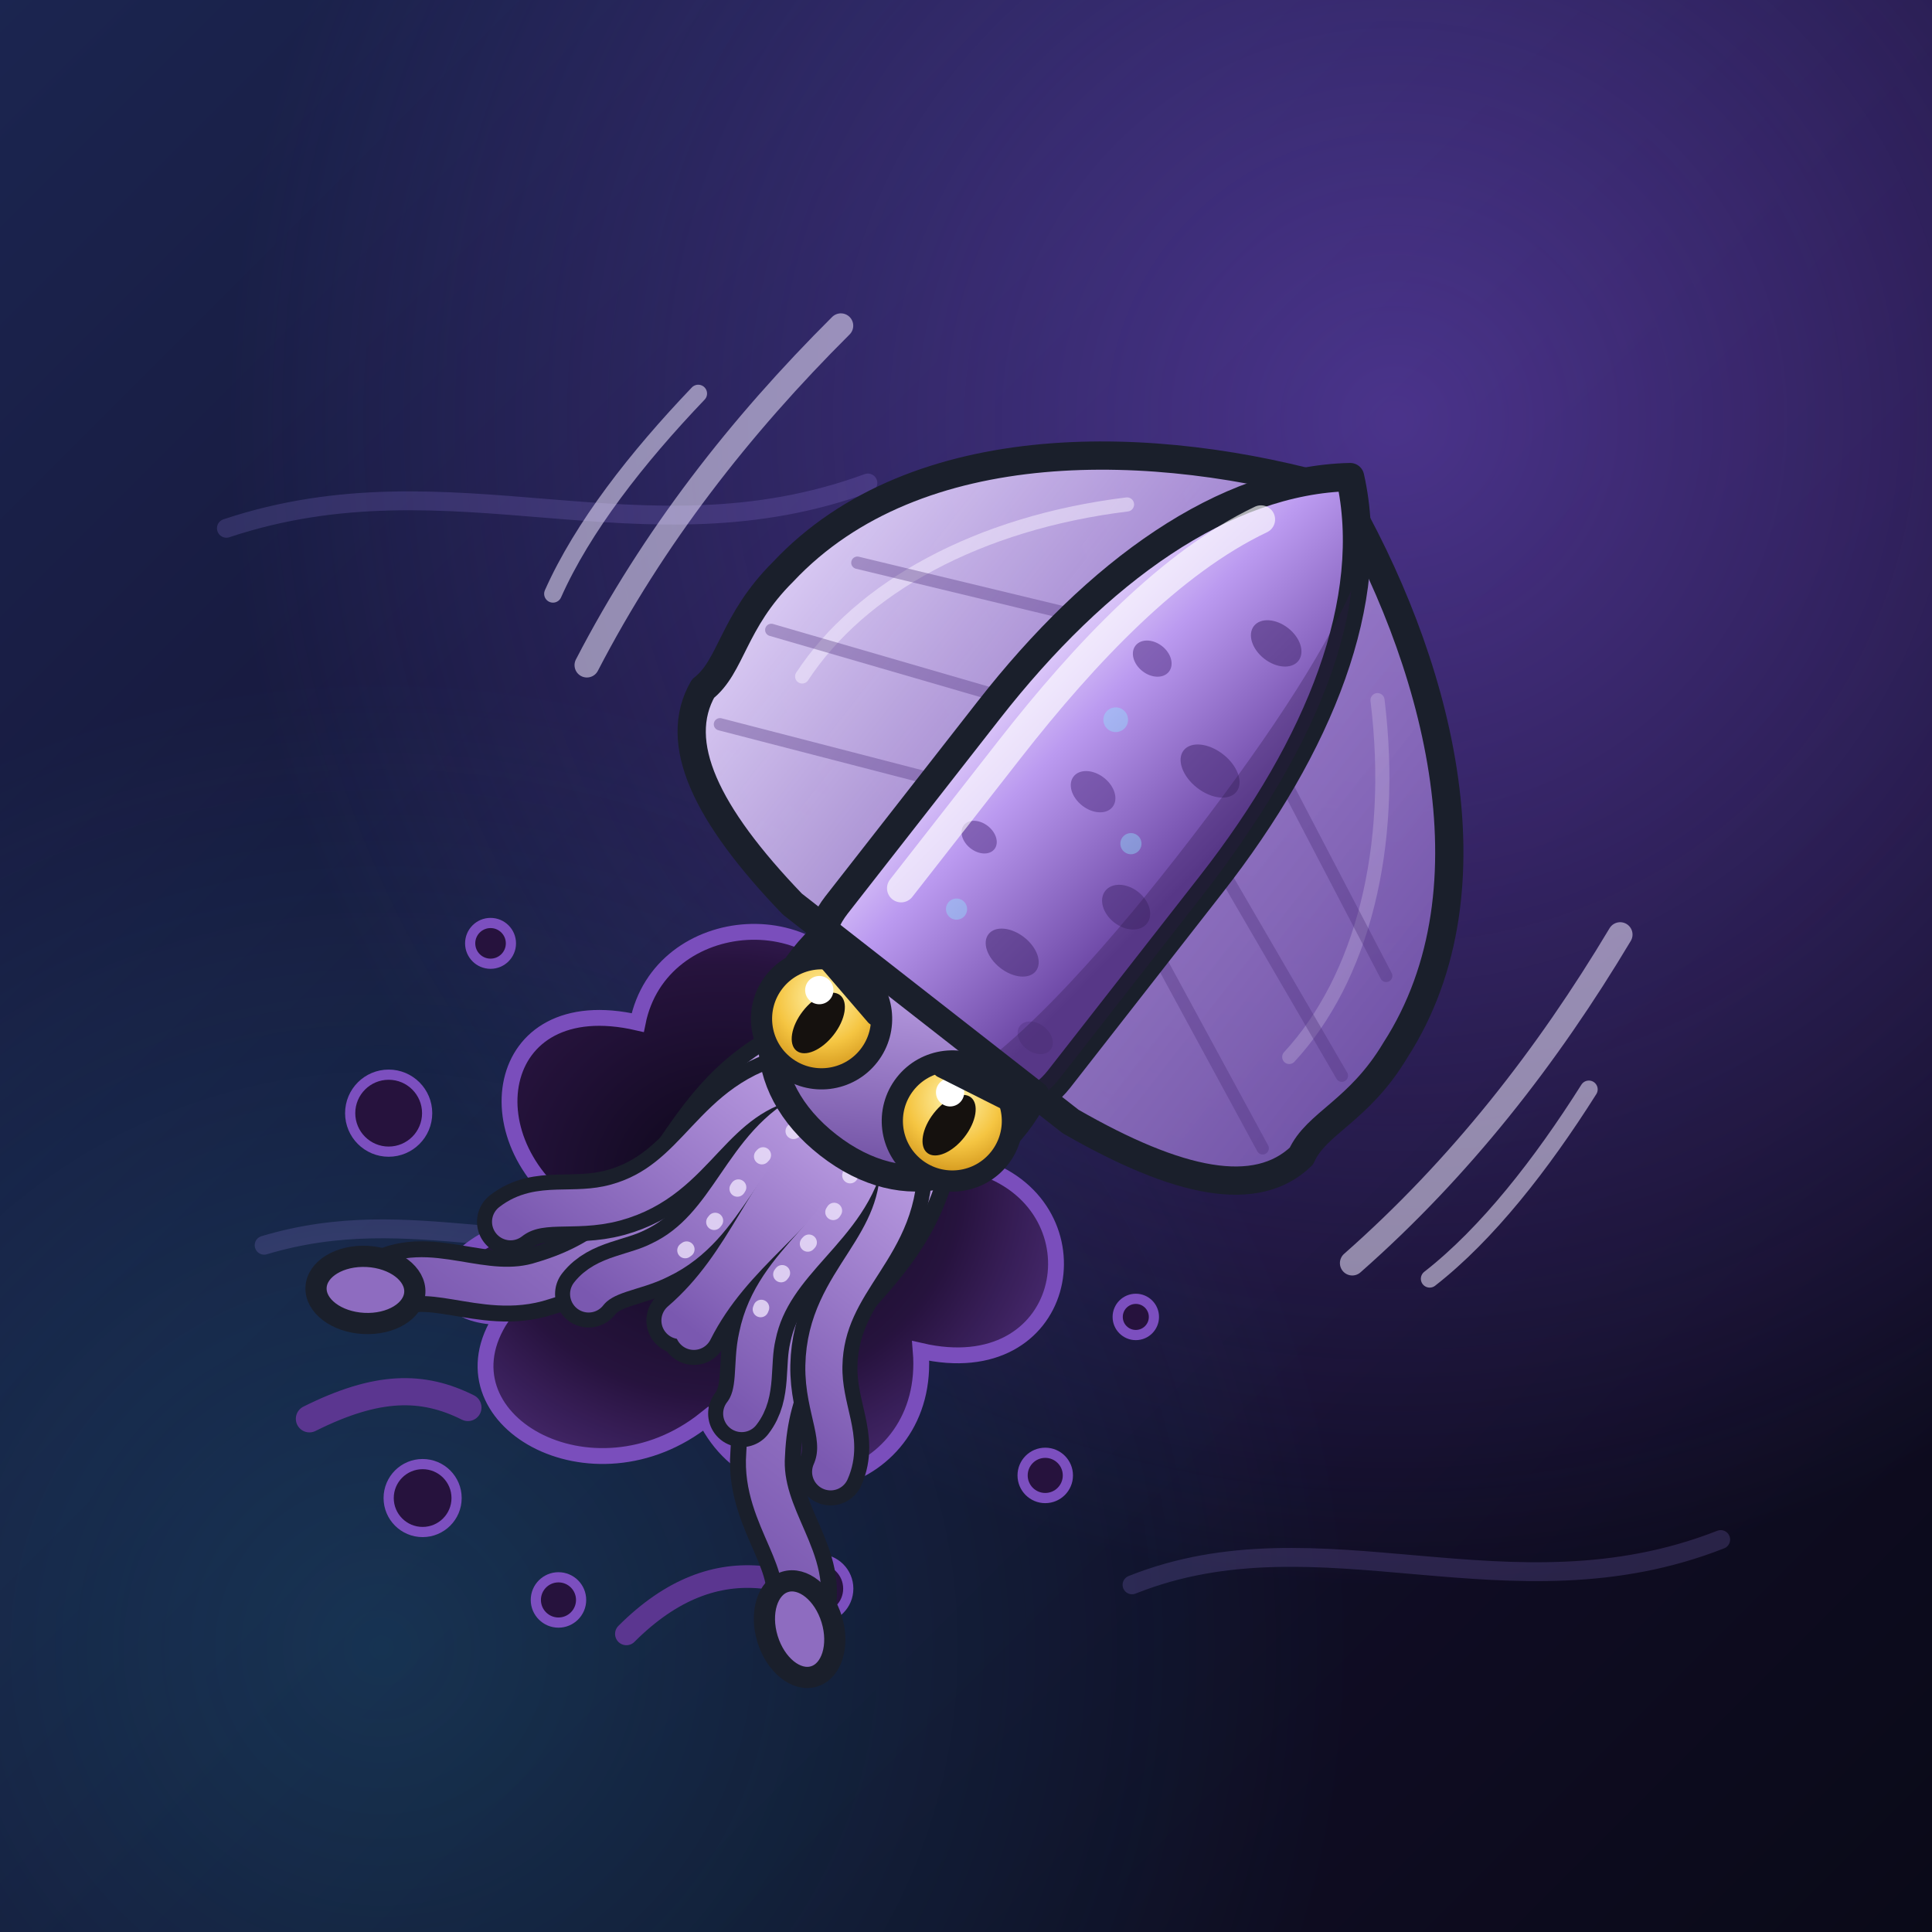
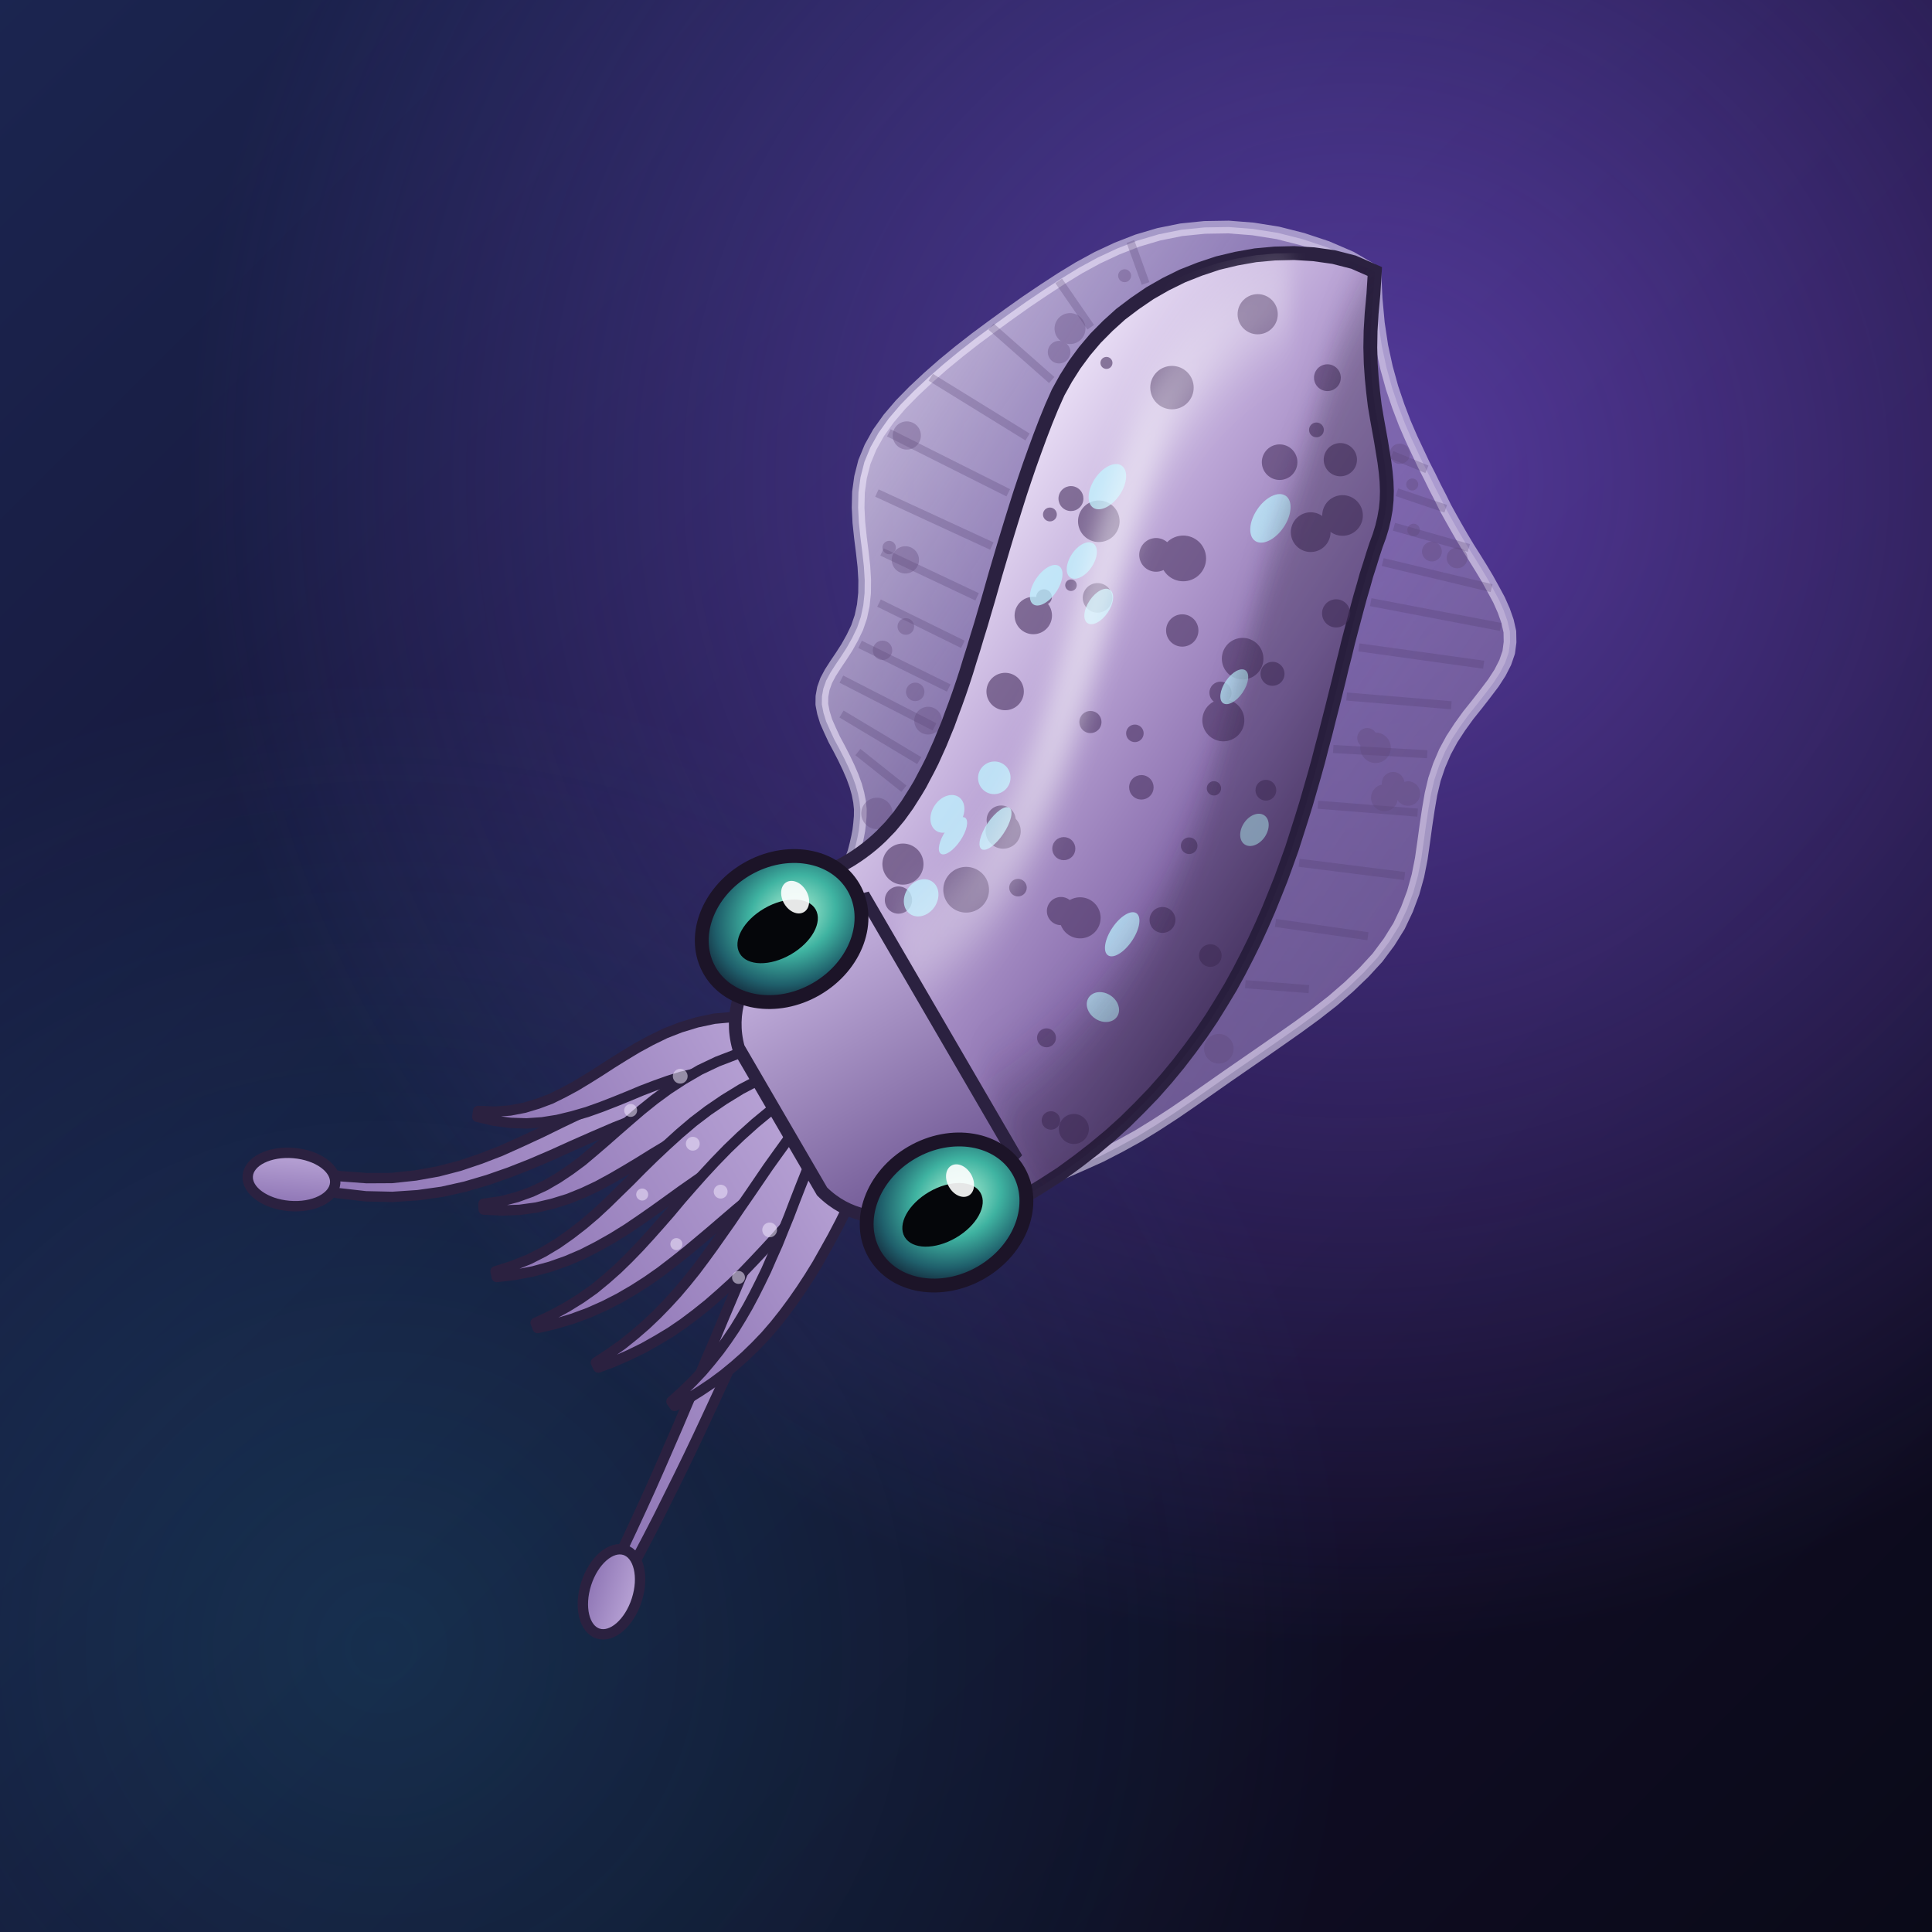
<svg xmlns="http://www.w3.org/2000/svg" viewBox="0 0 512 512">
  <defs>
    <linearGradient id="bg" x1="0" y1="0" x2="1" y2="1">
      <stop offset="0" stop-color="#1b2550" />
      <stop offset="0.55" stop-color="#140f2e" />
      <stop offset="1" stop-color="#0a0a18" />
    </linearGradient>
-     <radialGradient id="glow" cx="0.72" cy="0.22" r="0.6">
-       <stop offset="0" stop-color="#8b5cf6" stop-opacity="0.45" />
+     <radialGradient id="glow" cx="0.7" cy="0.25" r="0.6">
+       <stop offset="0" stop-color="#8b5cf6" stop-opacity="0.55" />
      <stop offset="1" stop-color="#8b5cf6" stop-opacity="0" />
    </radialGradient>
    <radialGradient id="glow2" cx="0.2" cy="0.85" r="0.5">
-       <stop offset="0" stop-color="#22d3ee" stop-opacity="0.18" />
+       <stop offset="0" stop-color="#22d3ee" stop-opacity="0.16" />
      <stop offset="1" stop-color="#22d3ee" stop-opacity="0" />
-     </radialGradient>
-     <linearGradient id="mantle" x1="0" y1="0" x2="1" y2="0.3">
-       <stop offset="0" stop-color="#f3e8ff" />
-       <stop offset="0.4" stop-color="#bb9af0" />
-       <stop offset="1" stop-color="#6a45a3" />
-     </linearGradient>
-     <linearGradient id="fin" x1="0" y1="0" x2="1" y2="0">
-       <stop offset="0" stop-color="#e2d3fb" stop-opacity="0.95" />
-       <stop offset="0.5" stop-color="#ad8ddc" stop-opacity="0.82" />
-       <stop offset="1" stop-color="#7556ac" stop-opacity="0.95" />
-     </linearGradient>
-     <linearGradient id="head" x1="0" y1="0" x2="1" y2="1">
-       <stop offset="0" stop-color="#c9aef0" />
-       <stop offset="1" stop-color="#5e3d93" />
-     </linearGradient>
-     <linearGradient id="arm" x1="0" y1="0" x2="0" y2="1">
-       <stop offset="0" stop-color="#b89ae0" />
-       <stop offset="1" stop-color="#7a58b0" />
-     </linearGradient>
-     <radialGradient id="ink" cx="0.45" cy="0.45" r="0.6">
-       <stop offset="0" stop-color="#0d0618" />
-       <stop offset="0.65" stop-color="#26123d" />
-       <stop offset="1" stop-color="#4a2a72" />
-     </radialGradient>
-     <radialGradient id="eye" cx="0.4" cy="0.35" r="0.7">
-       <stop offset="0" stop-color="#fff4b0" />
-       <stop offset="0.55" stop-color="#f5c542" />
-       <stop offset="1" stop-color="#c98a12" />
    </radialGradient>
  </defs>
  <rect width="512" height="512" fill="url(#bg)" />
  <rect width="512" height="512" fill="url(#glow)" />
  <rect width="512" height="512" fill="url(#glow2)" />
-   <g fill="none" stroke="#a78bfa" stroke-linecap="round" opacity="0.18" stroke-width="5">
-     <path d="M60 140 C120 120 170 150 230 128" />
-     <path d="M300 420 C350 400 400 430 456 408" />
-     <path d="M70 330 C110 318 140 336 180 324" />
-   </g>
-   <g transform="translate(64 64) scale(6)">
-     <path d="M15 43 C10 40 11 33 17.5 34.5 C18.5 29.5 26 29 27.5 34 C31.5 32 36 36.5 33 41 C38 43 36.5 50.5 30 49 C30.5 55 23 57 20.5 52 C15.5 56 8.5 52 11.5 47.5 C7.5 47.5 8.5 43.5 15 43 Z" fill="url(#ink)" stroke="#7c4fbf" stroke-width="0.7" opacity="0.97" />
-     <g fill="#26123d" stroke="#7c4fbf" stroke-width="0.45">
-       <circle cx="6.5" cy="38.5" r="1.7" />
-       <circle cx="4.5" cy="46" r="1.1" />
-       <circle cx="8" cy="55.5" r="1.5" />
-       <circle cx="14" cy="60" r="1" />
-       <circle cx="25.5" cy="59.5" r="1.3" />
-       <circle cx="35.5" cy="54.5" r="1" />
-       <circle cx="39.5" cy="47.5" r="0.8" />
-       <circle cx="11" cy="31" r="0.9" />
-     </g>
-     <path d="M3 52 C6 50.5 8 50.5 10 51.5" fill="none" stroke="#5b3690" stroke-width="1.2" stroke-linecap="round" />
-     <path d="M17 61.5 C19 59.5 21 58.8 23 59" fill="none" stroke="#5b3690" stroke-width="1" stroke-linecap="round" />
-     <g transform="translate(36 27) rotate(38) scale(0.78) translate(-32 -30)">
-       <g fill="none" stroke="#efe5ff" stroke-linecap="round" opacity="0.55">
-         <path d="M4 14 C3 22 3 30 4.5 38" stroke-width="1.4" />
-         <path d="M0 22 C-0.5 27 -0.5 32 0.5 36" stroke-width="1" />
-         <path d="M60 14 C61 22 61 30 59.5 38" stroke-width="1.4" />
-         <path d="M64 22 C64.5 27 64.5 32 63.5 36" stroke-width="1" />
-       </g>
-       <g fill="none" stroke-linecap="round">
-         <path d="M27.5 48 C24 55 29 60 24 67 C22 70 18 70 17 73" stroke="#1a1f2b" stroke-width="4" />
-         <path d="M36.5 48 C40 55 35 60 40 67 C42 70 46 70 47 73" stroke="#1a1f2b" stroke-width="4" />
-         <path d="M27.5 48 C24 55 29 60 24 67 C22 70 18 70 17 73" stroke="url(#arm)" stroke-width="2.2" />
-         <path d="M36.5 48 C40 55 35 60 40 67 C42 70 46 70 47 73" stroke="url(#arm)" stroke-width="2.2" />
-       </g>
-       <ellipse cx="16.4" cy="73.6" rx="2.8" ry="1.9" fill="#8e6cc0" stroke="#1a1f2b" stroke-width="1.2" transform="rotate(-35 16.4 73.6)" />
-       <ellipse cx="47.6" cy="73.6" rx="2.8" ry="1.9" fill="#8e6cc0" stroke="#1a1f2b" stroke-width="1.2" transform="rotate(35 47.6 73.6)" />
-       <g fill="none" stroke-linecap="round" stroke-linejoin="round">
-         <path d="M28.5 49 C25 53 27.5 57 24.5 61 C23 63 21 63.5 20.5 65.5" stroke="#1a1f2b" stroke-width="3.8" />
-         <path d="M30 50 C28 54 30.5 58 28.5 62 C27.8 63.5 26.5 64.5 26.5 66" stroke="#1a1f2b" stroke-width="3.8" />
-         <path d="M31.4 50.5 C30.5 55 32.5 59 31.5 64" stroke="#1a1f2b" stroke-width="3.8" />
-         <path d="M32.6 50.5 C33.5 55 31.5 59 32.5 64" stroke="#1a1f2b" stroke-width="3.8" />
-         <path d="M34 50 C36 54 33.5 58 35.5 62 C36.2 63.5 37.5 64.5 37.5 66" stroke="#1a1f2b" stroke-width="3.8" />
-         <path d="M35.5 49 C39 53 36.5 57 39.5 61 C41 63 43 63.5 43.5 65.5" stroke="#1a1f2b" stroke-width="3.8" />
-         <path d="M28.5 49 C25 53 27.5 57 24.5 61 C23 63 21 63.5 20.5 65.5" stroke="url(#arm)" stroke-width="2.1" />
-         <path d="M30 50 C28 54 30.5 58 28.5 62 C27.8 63.5 26.5 64.5 26.5 66" stroke="url(#arm)" stroke-width="2.1" />
-         <path d="M31.4 50.5 C30.5 55 32.5 59 31.5 64" stroke="url(#arm)" stroke-width="2.1" />
-         <path d="M32.6 50.5 C33.5 55 31.5 59 32.5 64" stroke="url(#arm)" stroke-width="2.1" />
-         <path d="M34 50 C36 54 33.5 58 35.5 62 C36.2 63.5 37.5 64.5 37.5 66" stroke="url(#arm)" stroke-width="2.1" />
-         <path d="M35.5 49 C39 53 36.5 57 39.5 61 C41 63 43 63.5 43.5 65.5" stroke="url(#arm)" stroke-width="2.1" />
-         <g stroke="#f3eaff" stroke-width="0.9" stroke-dasharray="0.1 2.2" opacity="0.75">
-           <path d="M30 51.5 C28.5 55 30.5 58 29 61.5" />
-           <path d="M34 51.5 C35.5 55 33.5 58 35 61.5" />
+   <g transform="translate(38 38) scale(6.8)">
+     <defs>
+       <linearGradient id="pwa-mantle" x1="0" y1="0" x2="1" y2="0">
+         <stop offset="0" stop-color="#e9def5" />
+         <stop offset="0.35" stop-color="#bba5d6" />
+         <stop offset="0.75" stop-color="#8a6fae" />
+         <stop offset="1" stop-color="#5a4378" />
+       </linearGradient>
+       <linearGradient id="pwa-fin" x1="0" y1="0" x2="1" y2="0">
+         <stop offset="0" stop-color="#d9cdea" stop-opacity="0.8" />
+         <stop offset="0.5" stop-color="#a893c6" stop-opacity="0.5" />
+         <stop offset="1" stop-color="#7a64a0" stop-opacity="0.8" />
+       </linearGradient>
+       <linearGradient id="pwa-head" x1="0" y1="0" x2="1" y2="0">
+         <stop offset="0" stop-color="#c9b6e2" />
+         <stop offset="1" stop-color="#6b5390" />
+       </linearGradient>
+       <linearGradient id="pwa-arm" x1="0" y1="0" x2="0" y2="1">
+         <stop offset="0" stop-color="#b9a4d6" />
+         <stop offset="1" stop-color="#8d74b4" />
+       </linearGradient>
+       <radialGradient id="pwa-eye" cx="0.45" cy="0.4" r="0.6">
+         <stop offset="0" stop-color="#b8f5d8" />
+         <stop offset="0.45" stop-color="#3fb3a1" />
+         <stop offset="0.8" stop-color="#1f5f6b" />
+         <stop offset="1" stop-color="#14283a" />
+       </radialGradient>
+       <radialGradient id="pwa-ink" cx="0.5" cy="0.5" r="0.5">
+         <stop offset="0" stop-color="#120a1d" stop-opacity="0.95" />
+         <stop offset="0.6" stop-color="#2a1640" stop-opacity="0.75" />
+         <stop offset="1" stop-color="#3b2160" stop-opacity="0" />
+       </radialGradient>
+       <filter id="pwa-soft" x="-30%" y="-30%" width="160%" height="160%">
+         <feGaussianBlur stdDeviation="1.1" />
+       </filter>
+       <clipPath id="pwa-mclip">
+         <path d="M29.5 5 L28.51 5.18 L27.67 5.48 L26.89 5.86 L26.16 6.29 L25.47 6.78 L24.82 7.31 L24.22 7.89 L23.66 8.5 L23.16 9.15 L22.7 9.82 L22.3 10.52 L21.95 11.23 L21.66 11.96 L21.41 12.69 L21.23 13.42 L21.09 14.16 L21.01 14.89 L20.98 15.61 L21 16.32 L21.06 17.01 L21.18 17.69 L21.32 18.36 L21.47 19.01 L21.63 19.66 L21.79 20.29 L21.96 20.92 L22.13 21.53 L22.31 22.14 L22.49 22.74 L22.67 23.33 L22.85 23.91 L23.03 24.48 L23.21 25.05 L23.39 25.6 L23.57 26.15 L23.74 26.69 L23.91 27.22 L24.07 27.75 L24.23 28.26 L24.38 28.77 L24.53 29.26 L24.67 29.75 L24.8 30.23 L24.92 30.7 L25.03 31.16 L25.14 31.6 L25.23 32.04 L25.32 32.47 L25.39 32.88 L25.46 33.29 L25.51 33.68 L25.55 34.06 L25.59 34.42 L25.61 34.78 L25.62 35.12 L25.63 35.46 L25.62 35.78 L25.61 36.08 L25.58 36.38 L25.55 36.67 L25.5 36.95 L25.45 37.23 L25.39 37.49 L25.32 37.75 L25.24 38.01 L25.15 38.27 L25.05 38.53 L24.94 38.79 L24.81 39.06 L24.62 39.43 L39.38 46.57 L39.72 45.82 L40.08 44.98 L40.39 44.12 L40.67 43.27 L40.92 42.41 L41.13 41.56 L41.3 40.71 L41.45 39.86 L41.56 39.02 L41.64 38.19 L41.69 37.37 L41.72 36.55 L41.72 35.75 L41.69 34.96 L41.65 34.18 L41.58 33.42 L41.49 32.66 L41.39 31.92 L41.27 31.19 L41.14 30.48 L40.99 29.77 L40.84 29.08 L40.67 28.4 L40.5 27.73 L40.31 27.08 L40.12 26.43 L39.93 25.8 L39.73 25.18 L39.53 24.56 L39.33 23.96 L39.12 23.37 L38.92 22.79 L38.71 22.21 L38.51 21.65 L38.31 21.1 L38.11 20.55 L37.91 20.02 L37.72 19.49 L37.53 18.98 L37.35 18.47 L37.18 17.98 L37.01 17.49 L36.85 17.02 L36.7 16.55 L36.55 16.1 L36.42 15.65 L36.29 15.22 L36.17 14.8 L36.07 14.39 L35.95 14 L35.81 13.63 L35.65 13.27 L35.46 12.92 L35.25 12.59 L35.01 12.26 L34.75 11.94 L34.46 11.61 L34.15 11.28 L33.83 10.94 L33.48 10.58 L33.12 10.21 L32.74 9.81 L32.36 9.37 L31.97 8.9 L31.58 8.4 L31.18 7.84 L30.79 7.24 L30.4 6.58 L30 5.85 L29.5 5 Z" />
+       </clipPath>
+     </defs>
+     <g transform="translate(33.5 30.5) rotate(34) scale(0.9) translate(-32 -37.5)">
+       <g transform="translate(0 0) rotate(25.81 32 43)">
+         <g fill="url(#pwa-arm)" stroke="#2b2140" stroke-width="0.45" stroke-linejoin="round">
+           <path d="M29.93 49.19 L29.31 50.32 L28.8 51.46 L28.39 52.58 L28.07 53.68 L27.84 54.75 L27.66 55.81 L27.53 56.84 L27.43 57.85 L27.35 58.84 L27.28 59.82 L27.19 60.79 L27.09 61.74 L26.94 62.68 L26.75 63.61 L26.49 64.54 L26.15 65.47 L25.73 66.41 L25.19 67.35 L24.54 68.3 L23.73 69.27 L24.27 69.73 L25.12 68.76 L25.85 67.78 L26.45 66.8 L26.94 65.81 L27.34 64.83 L27.65 63.85 L27.89 62.87 L28.08 61.89 L28.23 60.91 L28.35 59.93 L28.45 58.95 L28.56 57.97 L28.68 56.98 L28.83 55.99 L29.02 55 L29.27 53.99 L29.58 52.98 L29.98 51.95 L30.46 50.9 L31.07 49.81 Z" />
+           <path d="M32.97 49.87 L33.64 50.83 L34.31 51.78 L34.98 52.7 L35.64 53.6 L36.29 54.48 L36.93 55.35 L37.57 56.2 L38.2 57.04 L38.83 57.87 L39.44 58.69 L40.05 59.5 L40.65 60.31 L41.25 61.11 L41.83 61.9 L42.41 62.69 L42.99 63.49 L43.55 64.28 L44.11 65.08 L44.66 65.88 L45.21 66.69 L45.79 66.31 L45.28 65.48 L44.76 64.65 L44.23 63.82 L43.69 63 L43.15 62.18 L42.6 61.36 L42.04 60.54 L41.47 59.72 L40.89 58.89 L40.31 58.06 L39.72 57.22 L39.12 56.37 L38.51 55.52 L37.9 54.65 L37.27 53.77 L36.64 52.87 L36 51.97 L35.36 51.04 L34.7 50.09 L34.03 49.13 Z" />
+           <ellipse cx="23.6" cy="70.2" rx="1.9" ry="1.15" transform="rotate(-55 23.6 70.2)" />
+           <ellipse cx="46" cy="67.2" rx="1.9" ry="1.15" transform="rotate(48 46 67.2)" />
+           <path d="M28.06 48.76 L27.56 49.42 L27.13 50.14 L26.79 50.87 L26.55 51.6 L26.38 52.32 L26.27 53.02 L26.22 53.71 L26.2 54.39 L26.21 55.04 L26.23 55.69 L26.26 56.31 L26.28 56.93 L26.29 57.54 L26.27 58.13 L26.23 58.73 L26.13 59.32 L25.99 59.91 L25.78 60.51 L25.49 61.11 L25.1 61.72 L25.3 61.88 L25.81 61.34 L26.25 60.77 L26.62 60.18 L26.92 59.57 L27.16 58.95 L27.35 58.31 L27.51 57.67 L27.63 57.03 L27.73 56.39 L27.82 55.76 L27.9 55.15 L28 54.54 L28.11 53.95 L28.24 53.38 L28.41 52.83 L28.61 52.3 L28.85 51.79 L29.14 51.29 L29.49 50.79 L29.94 50.24 Z" />
+           <path d="M29.13 49.06 L28.83 49.93 L28.6 50.82 L28.46 51.69 L28.39 52.53 L28.39 53.34 L28.43 54.12 L28.51 54.87 L28.62 55.6 L28.75 56.3 L28.88 56.98 L29.01 57.64 L29.13 58.29 L29.24 58.92 L29.31 59.56 L29.35 60.19 L29.35 60.83 L29.29 61.48 L29.17 62.14 L28.98 62.83 L28.69 63.54 L28.91 63.66 L29.34 63 L29.7 62.33 L29.98 61.65 L30.19 60.96 L30.35 60.27 L30.45 59.57 L30.51 58.88 L30.53 58.18 L30.53 57.49 L30.52 56.8 L30.5 56.11 L30.49 55.43 L30.49 54.75 L30.51 54.08 L30.56 53.41 L30.65 52.74 L30.77 52.07 L30.94 51.39 L31.17 50.7 L31.47 49.94 Z" />
+           <path d="M30.16 49.62 L30.05 50.51 L30.01 51.4 L30.03 52.26 L30.09 53.1 L30.19 53.9 L30.33 54.68 L30.49 55.43 L30.66 56.16 L30.84 56.87 L31.03 57.57 L31.2 58.25 L31.37 58.92 L31.52 59.59 L31.64 60.26 L31.73 60.94 L31.79 61.63 L31.8 62.33 L31.76 63.04 L31.65 63.79 L31.48 64.56 L31.72 64.64 L32.04 63.9 L32.3 63.16 L32.5 62.41 L32.64 61.67 L32.73 60.94 L32.77 60.2 L32.78 59.46 L32.76 58.73 L32.71 58.01 L32.65 57.28 L32.58 56.56 L32.51 55.85 L32.45 55.13 L32.39 54.41 L32.36 53.7 L32.35 52.98 L32.37 52.26 L32.42 51.52 L32.5 50.78 L32.64 49.98 Z" />
+           <path d="M31.36 49.91 L31.45 50.77 L31.59 51.62 L31.76 52.44 L31.95 53.22 L32.16 53.97 L32.38 54.69 L32.61 55.39 L32.84 56.07 L33.08 56.73 L33.3 57.38 L33.51 58.02 L33.71 58.66 L33.89 59.3 L34.05 59.94 L34.18 60.59 L34.29 61.26 L34.35 61.95 L34.37 62.66 L34.35 63.4 L34.28 64.18 L34.52 64.22 L34.75 63.47 L34.93 62.72 L35.06 61.98 L35.14 61.25 L35.18 60.52 L35.18 59.81 L35.15 59.1 L35.09 58.39 L35 57.69 L34.9 56.99 L34.78 56.29 L34.66 55.6 L34.53 54.9 L34.4 54.19 L34.28 53.48 L34.16 52.76 L34.06 52.02 L33.97 51.27 L33.9 50.51 L33.84 49.69 Z" />
+           <path d="M32.58 49.93 L32.88 50.67 L33.2 51.39 L33.51 52.08 L33.83 52.75 L34.14 53.4 L34.44 54.04 L34.74 54.66 L35.02 55.27 L35.3 55.88 L35.56 56.47 L35.81 57.06 L36.04 57.66 L36.25 58.25 L36.44 58.86 L36.61 59.47 L36.76 60.1 L36.88 60.74 L36.98 61.4 L37.04 62.08 L37.08 62.79 L37.32 62.81 L37.44 62.1 L37.52 61.39 L37.57 60.7 L37.58 60.01 L37.57 59.33 L37.52 58.65 L37.44 57.98 L37.34 57.31 L37.21 56.64 L37.07 55.98 L36.9 55.31 L36.71 54.65 L36.51 53.98 L36.3 53.3 L36.07 52.62 L35.84 51.93 L35.6 51.24 L35.34 50.53 L35.09 49.81 L34.82 49.07 Z" />
+           <path d="M34.08 50.19 L34.53 50.77 L34.97 51.33 L35.4 51.87 L35.82 52.39 L36.22 52.91 L36.61 53.41 L36.97 53.91 L37.33 54.4 L37.66 54.89 L37.98 55.38 L38.29 55.88 L38.57 56.37 L38.84 56.87 L39.09 57.39 L39.32 57.91 L39.53 58.45 L39.73 59.01 L39.9 59.59 L40.05 60.19 L40.18 60.81 L40.42 60.79 L40.44 60.14 L40.42 59.51 L40.38 58.88 L40.31 58.26 L40.21 57.65 L40.09 57.05 L39.94 56.45 L39.77 55.86 L39.57 55.28 L39.34 54.69 L39.09 54.11 L38.82 53.53 L38.53 52.95 L38.22 52.37 L37.88 51.79 L37.53 51.2 L37.16 50.61 L36.77 50.02 L36.35 49.42 L35.92 48.81 Z" />
+         </g>
+         <g fill="#efe6fb" opacity="0.55">
+           <circle cx="28.2" cy="53.4" r="0.32" />
+           <circle cx="28.4" cy="56" r="0.28" />
+           <circle cx="31" cy="54.4" r="0.3" />
+           <circle cx="31.8" cy="57.4" r="0.26" />
+           <circle cx="33.4" cy="54.4" r="0.3" />
+           <circle cx="34.4" cy="57.2" r="0.26" />
+           <circle cx="35.9" cy="53.4" r="0.32" />
+           <circle cx="37" cy="55.6" r="0.28" />
        </g>
      </g>
-       <path d="M32 4 C22 8 11 16 10 27 C9.5 31 11 33 10.5 35 C11 38.5 15 40.5 22 41.5 L42 41.5 C49 40.5 53 38.5 53.5 35 C53 33 54.5 31 54 27 C53 16 42 8 32 4 Z" fill="url(#fin)" stroke="#1a1f2b" stroke-width="1.6" stroke-linejoin="round" />
-       <g fill="none" stroke="#f8f2ff" stroke-linecap="round" opacity="0.5" stroke-width="0.8">
-         <path d="M23 12 C17 18 14 25 14.5 31" />
-         <path d="M41 12 C47 18 50 25 49.5 31" opacity="0.4" />
+       <path d="M29.5 5 L28.3 5.08 L27.19 5.29 L26.12 5.59 L25.09 5.96 L24.1 6.42 L23.18 6.94 L22.32 7.54 L21.54 8.19 L20.84 8.9 L20.23 9.64 L19.69 10.42 L19.21 11.22 L18.79 12.03 L18.41 12.86 L18.06 13.69 L17.72 14.53 L17.4 15.38 L17.09 16.23 L16.79 17.08 L16.51 17.94 L16.26 18.78 L16.04 19.62 L15.85 20.45 L15.7 21.26 L15.61 22.05 L15.59 22.81 L15.65 23.52 L15.79 24.2 L16.02 24.84 L16.31 25.43 L16.67 25.99 L17.06 26.51 L17.48 27.01 L17.9 27.49 L18.3 27.96 L18.66 28.43 L18.97 28.9 L19.22 29.37 L19.41 29.84 L19.54 30.32 L19.61 30.8 L19.65 31.28 L19.66 31.73 L19.66 32.17 L19.67 32.59 L19.71 32.97 L19.8 33.32 L19.94 33.64 L20.13 33.93 L20.39 34.19 L20.7 34.44 L21.05 34.66 L21.43 34.89 L21.83 35.1 L22.23 35.32 L22.62 35.55 L22.98 35.78 L23.31 36.02 L23.59 36.26 L23.84 36.51 L24.05 36.76 L24.22 37.02 L24.37 37.29 L24.51 37.56 L24.63 37.84 L24.75 38.15 L24.86 38.46 L24.94 38.79 L24.81 39.06 L24.62 39.43 L39.38 46.57 L39.72 45.82 L40.08 44.98 L40.58 44.19 L41.07 43.4 L41.52 42.58 L41.94 41.76 L42.32 40.92 L42.68 40.07 L43.02 39.21 L43.35 38.35 L43.68 37.49 L44.02 36.62 L44.36 35.75 L44.7 34.87 L45.04 33.98 L45.36 33.09 L45.65 32.2 L45.89 31.31 L46.08 30.43 L46.21 29.57 L46.25 28.72 L46.22 27.91 L46.1 27.12 L45.92 26.37 L45.68 25.65 L45.39 24.96 L45.07 24.3 L44.75 23.65 L44.45 23.02 L44.17 22.4 L43.94 21.79 L43.77 21.17 L43.65 20.54 L43.59 19.92 L43.58 19.29 L43.6 18.67 L43.65 18.06 L43.69 17.46 L43.72 16.9 L43.71 16.37 L43.65 15.88 L43.53 15.43 L43.33 15.03 L43.07 14.66 L42.73 14.34 L42.34 14.05 L41.91 13.78 L41.45 13.54 L40.98 13.3 L40.51 13.08 L40.02 12.86 L39.54 12.65 L39.07 12.43 L38.62 12.21 L38.18 11.99 L37.75 11.77 L37.33 11.53 L36.89 11.29 L36.44 11.03 L35.95 10.76 L35.43 10.45 L34.86 10.11 L34.25 9.72 L33.61 9.27 L32.94 8.76 L32.25 8.17 L31.56 7.51 L30.88 6.77 L30.21 5.95 L29.5 5 Z" fill="url(#pwa-fin)" stroke="#f3ecff" stroke-opacity="0.55" stroke-width="0.55" stroke-linejoin="round" />
+       <path d="M21.56 10.98 L20 9.84 M34.55 11.17 L36.16 10.84 M20.65 13.88 L18.38 12.99 M35.64 12.39 L37.79 11.8 M20.53 16.72 L17.06 16.27 M36.37 13.7 L39.57 12.65 M21.04 19.35 L16.12 19.55 M36.82 15.24 L41.36 13.54 M21.7 21.82 L15.96 22.56 M37.36 16.97 L42.63 14.71 M22.4 24.13 L16.99 25.01 M38.03 18.88 L42.93 16.48 M23.1 26.31 L18.6 27 M38.78 20.94 L42.75 18.72 M23.74 28.36 L19.73 28.91 M39.57 23.15 L43.07 21.06 M24.29 30.27 L20.05 30.85 M40.37 25.52 L44.14 23.39 M24.72 32.01 L20.22 32.55 M41.1 28.06 L45.21 25.98 M24.99 33.59 L21.07 33.8 M41.71 30.79 L45.35 29.03 M25.12 34.97 L22.58 34.77 M42.11 33.72 L44.51 32.36" stroke="#4e3a6a" stroke-opacity="0.25" stroke-width="0.35" fill="none" />
+       <g fill="#5e4778" opacity="0.35">
+         <circle cx="38.33" cy="13.67" r="0.43" />
+         <circle cx="21.26" cy="29.1" r="0.36" />
+         <circle cx="19.63" cy="26.72" r="0.59" />
+         <circle cx="18.75" cy="26.67" r="0.29" />
+         <circle cx="21" cy="30.52" r="0.42" />
+         <circle cx="23.18" cy="31.22" r="0.4" />
+         <circle cx="24.34" cy="31.94" r="0.6" />
+         <circle cx="42.55" cy="22.93" r="0.49" />
+         <circle cx="16.67" cy="22.22" r="0.61" />
+         <circle cx="20.62" cy="11.21" r="0.28" />
+         <circle cx="41.06" cy="22.08" r="0.66" />
+         <circle cx="34.81" cy="10.94" r="0.44" />
+         <circle cx="24.75" cy="36.51" r="0.68" />
+         <circle cx="20.12" cy="15.54" r="0.49" />
+         <circle cx="39.39" cy="13.29" r="0.45" />
+         <circle cx="36" cy="11.74" r="0.26" />
+         <circle cx="40.52" cy="21.93" r="0.43" />
+         <circle cx="43.33" cy="22.94" r="0.53" />
+         <circle cx="19.94" cy="14.43" r="0.67" />
+         <circle cx="42.59" cy="23.66" r="0.58" />
+         <circle cx="37.15" cy="13.34" r="0.27" />
+         <circle cx="42.72" cy="36.68" r="0.64" />
      </g>
-       <g fill="none" stroke="#4b2f78" stroke-linecap="round" opacity="0.35" stroke-width="0.7">
-         <path d="M24 19 L13 24" />
-         <path d="M24 25 L11.5 30" />
-         <path d="M24 31 L12.5 36" />
-         <path d="M40 19 L51 24" />
-         <path d="M40 25 L52.5 30" />
-         <path d="M40 31 L51.5 36" />
+       <path d="M29.5 5 L28.51 5.18 L27.67 5.48 L26.89 5.86 L26.16 6.29 L25.47 6.78 L24.82 7.31 L24.22 7.89 L23.66 8.5 L23.16 9.15 L22.7 9.82 L22.3 10.52 L21.95 11.23 L21.66 11.96 L21.41 12.69 L21.23 13.42 L21.09 14.16 L21.01 14.89 L20.98 15.61 L21 16.32 L21.06 17.01 L21.18 17.69 L21.32 18.36 L21.47 19.01 L21.63 19.66 L21.79 20.29 L21.96 20.92 L22.13 21.53 L22.31 22.14 L22.49 22.74 L22.67 23.33 L22.85 23.91 L23.03 24.48 L23.21 25.05 L23.39 25.6 L23.57 26.15 L23.74 26.69 L23.91 27.22 L24.07 27.75 L24.23 28.26 L24.38 28.77 L24.53 29.26 L24.67 29.75 L24.8 30.23 L24.92 30.7 L25.03 31.16 L25.14 31.6 L25.23 32.04 L25.32 32.47 L25.39 32.88 L25.46 33.29 L25.51 33.68 L25.55 34.06 L25.59 34.42 L25.61 34.78 L25.62 35.12 L25.63 35.46 L25.62 35.78 L25.61 36.08 L25.58 36.38 L25.55 36.67 L25.5 36.95 L25.45 37.23 L25.39 37.49 L25.32 37.75 L25.24 38.01 L25.15 38.27 L25.05 38.53 L24.94 38.79 L24.81 39.06 L24.62 39.43 L39.38 46.57 L39.72 45.82 L40.08 44.98 L40.39 44.12 L40.67 43.27 L40.92 42.41 L41.13 41.56 L41.3 40.71 L41.45 39.86 L41.56 39.02 L41.64 38.19 L41.69 37.37 L41.72 36.55 L41.72 35.75 L41.69 34.96 L41.65 34.18 L41.58 33.42 L41.49 32.66 L41.39 31.92 L41.27 31.19 L41.14 30.48 L40.99 29.77 L40.84 29.08 L40.67 28.4 L40.5 27.73 L40.31 27.08 L40.12 26.43 L39.93 25.8 L39.73 25.18 L39.53 24.56 L39.33 23.96 L39.12 23.37 L38.92 22.79 L38.71 22.21 L38.51 21.65 L38.31 21.1 L38.11 20.55 L37.91 20.02 L37.72 19.49 L37.53 18.98 L37.35 18.47 L37.18 17.98 L37.01 17.49 L36.85 17.02 L36.7 16.55 L36.55 16.1 L36.42 15.65 L36.29 15.22 L36.17 14.8 L36.07 14.39 L35.95 14 L35.81 13.63 L35.65 13.27 L35.46 12.92 L35.25 12.59 L35.01 12.26 L34.75 11.94 L34.46 11.61 L34.15 11.28 L33.83 10.94 L33.48 10.58 L33.12 10.21 L32.74 9.81 L32.36 9.37 L31.97 8.9 L31.58 8.4 L31.18 7.84 L30.79 7.24 L30.4 6.58 L30 5.85 L29.5 5 Z" fill="url(#pwa-mantle)" stroke="#2b2140" stroke-width="0.6" />
+       <g clip-path="url(#pwa-mclip)">
+         <g fill="#4a3260" opacity="0.6">
+           <circle cx="34.09" cy="14.52" r="0.71" />
+           <circle cx="26.91" cy="37.7" r="0.89" />
+           <circle cx="23.72" cy="21.59" r="0.3" />
+           <circle cx="39.46" cy="43.07" r="0.65" />
+           <circle cx="31.28" cy="22.55" r="0.7" />
+           <circle cx="37.58" cy="33.42" r="0.56" />
+           <circle cx="35.57" cy="21.92" r="0.52" />
+           <circle cx="25.57" cy="25.62" r="0.81" />
+           <circle cx="31.61" cy="35.76" r="0.38" />
+           <circle cx="27.62" cy="39.1" r="0.59" />
+           <circle cx="25.51" cy="24.7" r="0.34" />
+           <circle cx="36.24" cy="27.45" r="0.31" />
+           <circle cx="38.15" cy="26.26" r="0.45" />
+           <circle cx="30.2" cy="28.06" r="0.48" />
+           <circle cx="34.16" cy="23.86" r="0.48" />
+           <circle cx="32.82" cy="12.59" r="0.72" />
+           <circle cx="36.39" cy="18.21" r="0.61" />
+           <circle cx="25.03" cy="14.08" r="0.94" />
+           <circle cx="32.07" cy="27.39" r="0.38" />
+           <circle cx="26.19" cy="23.62" r="0.25" />
+           <circle cx="36.74" cy="30.11" r="0.36" />
+           <circle cx="34.93" cy="24.78" r="0.91" />
+           <circle cx="28.51" cy="20.47" r="0.73" />
+           <circle cx="33.72" cy="35.56" r="0.61" />
+           <circle cx="40.16" cy="33.54" r="0.49" />
+           <circle cx="29.35" cy="37.07" r="0.46" />
+           <circle cx="36.27" cy="40.46" r="0.41" />
+           <circle cx="26.33" cy="9.37" r="0.87" />
+           <circle cx="29.37" cy="33.74" r="0.63" />
+           <circle cx="32.31" cy="33.25" r="0.5" />
+           <circle cx="25.64" cy="20.65" r="0.9" />
+           <circle cx="30.7" cy="14.15" r="0.77" />
+           <circle cx="27.45" cy="23.43" r="0.64" />
+           <circle cx="24.09" cy="20.51" r="0.54" />
+           <circle cx="34.13" cy="22.1" r="0.9" />
+           <circle cx="29.71" cy="34.09" r="0.76" />
+           <circle cx="26.4" cy="29.03" r="0.81" />
+           <circle cx="34.57" cy="35.34" r="0.89" />
+           <circle cx="30.37" cy="9.96" r="0.58" />
+           <circle cx="38.43" cy="43.32" r="0.4" />
+           <circle cx="33.51" cy="15.91" r="0.86" />
+           <circle cx="39.16" cy="43.02" r="0.27" />
+           <circle cx="29.8" cy="37.09" r="0.99" />
+           <circle cx="34.25" cy="14.54" r="0.88" />
+           <circle cx="33.61" cy="29.17" r="0.53" />
+           <circle cx="22.08" cy="14.78" r="0.26" />
+           <circle cx="31.24" cy="12.1" r="0.32" />
+           <circle cx="29.57" cy="19.94" r="0.99" />
+         </g>
+         <g fill="#bdf3ff" opacity="0.75">
+           <ellipse cx="36.48" cy="34.91" rx="0.51" ry="1.1" />
+           <ellipse cx="37.55" cy="37.99" rx="0.74" ry="0.6" />
+           <ellipse cx="28.38" cy="38.47" rx="0.7" ry="0.85" />
+           <ellipse cx="38.7" cy="27.96" rx="0.54" ry="0.76" />
+           <ellipse cx="25.11" cy="19.2" rx="0.64" ry="1.1" />
+           <ellipse cx="25.3" cy="24.22" rx="0.52" ry="1" />
+           <ellipse cx="27.29" cy="34.82" rx="0.66" ry="0.88" />
+           <ellipse cx="27.7" cy="23.71" rx="0.47" ry="0.87" />
+           <ellipse cx="31.73" cy="16.39" rx="0.69" ry="1.18" />
+           <ellipse cx="28.1" cy="32.39" rx="0.7" ry="0.71" />
+           <ellipse cx="29.37" cy="34.18" rx="0.41" ry="1.08" />
+           <ellipse cx="25.98" cy="22.47" rx="0.51" ry="0.89" />
+           <ellipse cx="28.02" cy="35.47" rx="0.38" ry="0.94" />
+           <ellipse cx="34.51" cy="23.31" rx="0.44" ry="0.86" />
+         </g>
+         <path d="M26.58 8.32 L26.02 9.51 L25.61 10.76 L25.34 12.04 L25.21 13.33 L25.21 14.63 L25.34 15.9 L25.59 17.15 L25.89 18.38 L26.22 19.59 L26.57 20.79 L26.95 21.98 L27.33 23.15 L27.72 24.3 L28.1 25.45 L28.46 26.58 L28.82 27.69 L29.14 28.79 L29.44 29.87 L29.7 30.94 L29.92 31.98 L30.09 33 L30.21 34.01 L30.28 34.99 L30.29 35.95 L30.24 36.89 L30.12 37.82 L29.94 38.73 L29.68 39.64 L29.34 40.54" stroke="#ffffff" stroke-opacity="0.5" stroke-width="1.6" fill="none" stroke-linecap="round" filter="url(#pwa-soft)" />
+         <path d="M29.5 5 L29.68 6.52 L29.88 7.86 L30.15 9.08 L30.47 10.22 L30.81 11.3 L31.15 12.35 L31.47 13.42 L31.78 14.51 L32.06 15.65 L32.37 16.82 L32.73 18.03 L33.13 19.27 L33.57 20.54 L34.02 21.83 L34.49 23.15 L34.95 24.5 L35.41 25.88 L35.85 27.28 L36.25 28.72 L36.61 30.18 L36.9 31.68 L37.13 33.21 L37.26 34.78 L37.29 36.38 L37.19 38.01 L36.96 39.66 L36.57 41.32 L36.02 42.99 L35.32 44.61 L41.18 47.44 L42.07 45.35 L42.8 43.11 L43.31 40.88 L43.6 38.69 L43.72 36.55 L43.67 34.49 L43.49 32.52 L43.2 30.64 L42.84 28.85 L42.41 27.15 L41.94 25.53 L41.45 23.99 L40.94 22.52 L40.44 21.12 L39.96 19.79 L39.5 18.53 L39.07 17.34 L38.69 16.23 L38.36 15.19 L38.09 14.23 L37.83 13.37 L37.42 12.62 L36.87 11.95 L36.17 11.31 L35.35 10.62 L34.42 9.82 L33.44 8.83 L32.43 7.57 L31.3 5.87 Z" fill="#241634" opacity="0.3" filter="url(#pwa-soft)" />
      </g>
-       <path d="M32 3 C37.5 7.5 40 16 40 26 L40 40 C40 43.5 36.5 45.5 32 45.5 C27.5 45.5 24 43.5 24 40 L24 26 C24 16 26.5 7.5 32 3 Z" fill="url(#mantle)" stroke="#1a1f2b" stroke-width="1.6" stroke-linejoin="round" />
-       <g opacity="0.6">
-         <ellipse cx="34.5" cy="13" rx="1.6" ry="1.1" fill="#4b2f78" />
-         <ellipse cx="29.5" cy="18" rx="1.2" ry="0.9" fill="#5b3a8e" />
-         <ellipse cx="36" cy="21" rx="1.9" ry="1.2" fill="#4b2f78" />
-         <ellipse cx="31.5" cy="26" rx="1.4" ry="1" fill="#5b3a8e" />
-         <ellipse cx="37" cy="30" rx="1.5" ry="1.1" fill="#4b2f78" />
-         <ellipse cx="28" cy="32" rx="1.1" ry="0.8" fill="#5b3a8e" />
-         <ellipse cx="33.5" cy="36" rx="1.7" ry="1.1" fill="#4b2f78" />
-         <ellipse cx="37.5" cy="39" rx="1.1" ry="0.8" fill="#5b3a8e" />
+       <g transform="translate(0 0) rotate(25.81 32 43)">
+         <path d="M25.6 42.6 C24.6 46 25.4 49.8 28.4 50.6 L35.6 50.6 C38.6 49.8 39.4 46 38.4 42.6 Z" fill="url(#pwa-head)" stroke="#2b2140" stroke-width="0.55" />
+         <ellipse cx="24.9" cy="46.4" rx="3" ry="3.6" fill="url(#pwa-eye)" stroke="#1c1428" stroke-width="0.6" />
+         <ellipse cx="24.9" cy="46.6" rx="1.15" ry="1.9" fill="#05060a" />
+         <ellipse cx="24" cy="45.2" rx="0.75" ry="0.55" fill="#ffffff" opacity="0.9" />
+         <ellipse cx="39.1" cy="46.4" rx="3" ry="3.6" fill="url(#pwa-eye)" stroke="#1c1428" stroke-width="0.6" />
+         <ellipse cx="39.1" cy="46.6" rx="1.15" ry="1.9" fill="#05060a" />
+         <ellipse cx="38.2" cy="45.2" rx="0.75" ry="0.55" fill="#ffffff" opacity="0.9" />
      </g>
-       <g fill="#8ee6ff" opacity="0.4">
-         <circle cx="30" cy="22" r="0.7" />
-         <circle cx="35" cy="27" r="0.6" />
-         <circle cx="29.5" cy="36" r="0.6" />
-       </g>
-       <path d="M36 8 C39 13 40 20 40 27 L40 40 C40 42.5 38 44.3 35 45 C37 41 37.5 33 37.5 26 C37.5 18 37 12 36 8 Z" fill="#2c1745" opacity="0.3" />
-       <path d="M29.5 8 C27 13 26.3 20 26.3 27 L26.3 37" fill="none" stroke="#ffffff" stroke-width="1.6" stroke-linecap="round" opacity="0.65" />
-       <path d="M24.5 41.5 C23.5 47 26.5 51 32 51 C37.5 51 40.5 47 39.5 41.5 Z" fill="url(#head)" stroke="#1a1f2b" stroke-width="1.5" stroke-linejoin="round" />
-       <circle cx="27.3" cy="45.6" r="3.4" fill="url(#eye)" stroke="#1a1f2b" stroke-width="1.2" />
-       <ellipse cx="27.3" cy="45.9" rx="1.1" ry="2" fill="#15110e" />
-       <circle cx="26.2" cy="44.4" r="0.8" fill="#fff" />
-       <circle cx="36.7" cy="45.6" r="3.4" fill="url(#eye)" stroke="#1a1f2b" stroke-width="1.2" />
-       <ellipse cx="36.7" cy="45.9" rx="1.1" ry="2" fill="#15110e" />
-       <circle cx="35.6" cy="44.4" r="0.8" fill="#fff" />
-       <path d="M24.6 42.6 L29.6 43.6" stroke="#1a1f2b" stroke-width="1.1" stroke-linecap="round" />
-       <path d="M39.4 42.6 L34.4 43.6" stroke="#1a1f2b" stroke-width="1.1" stroke-linecap="round" />
    </g>
  </g>
</svg>
